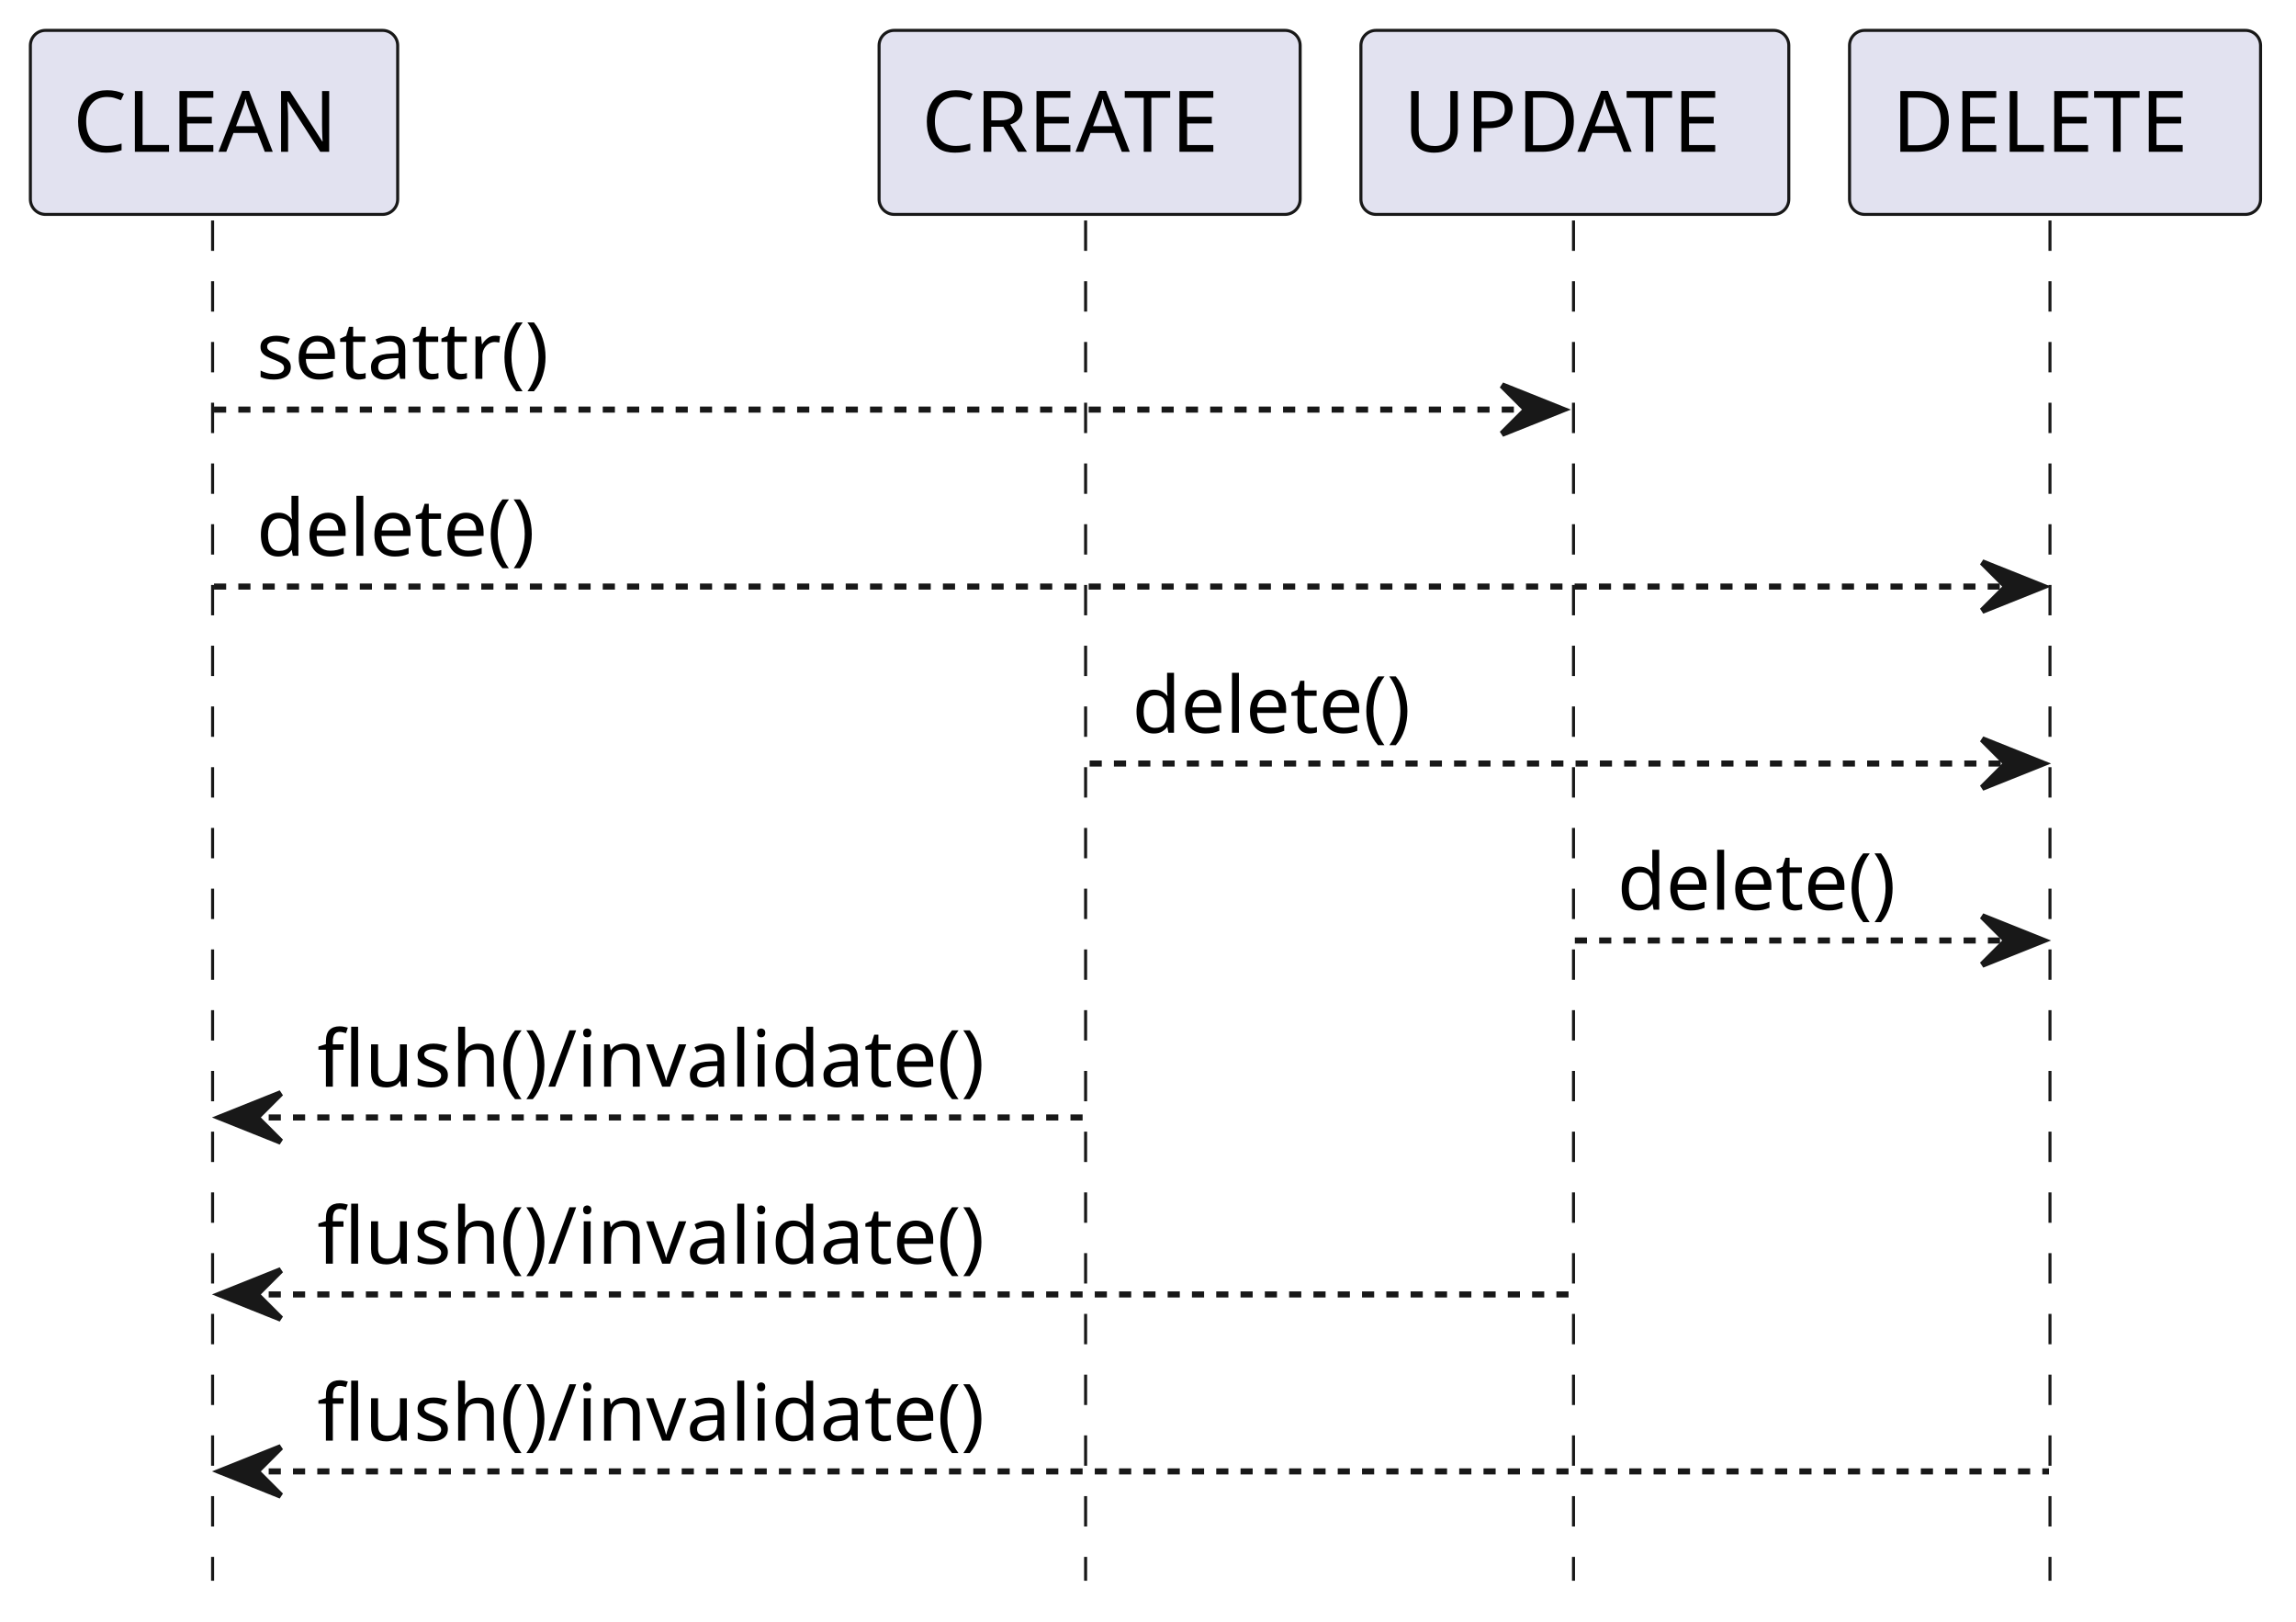
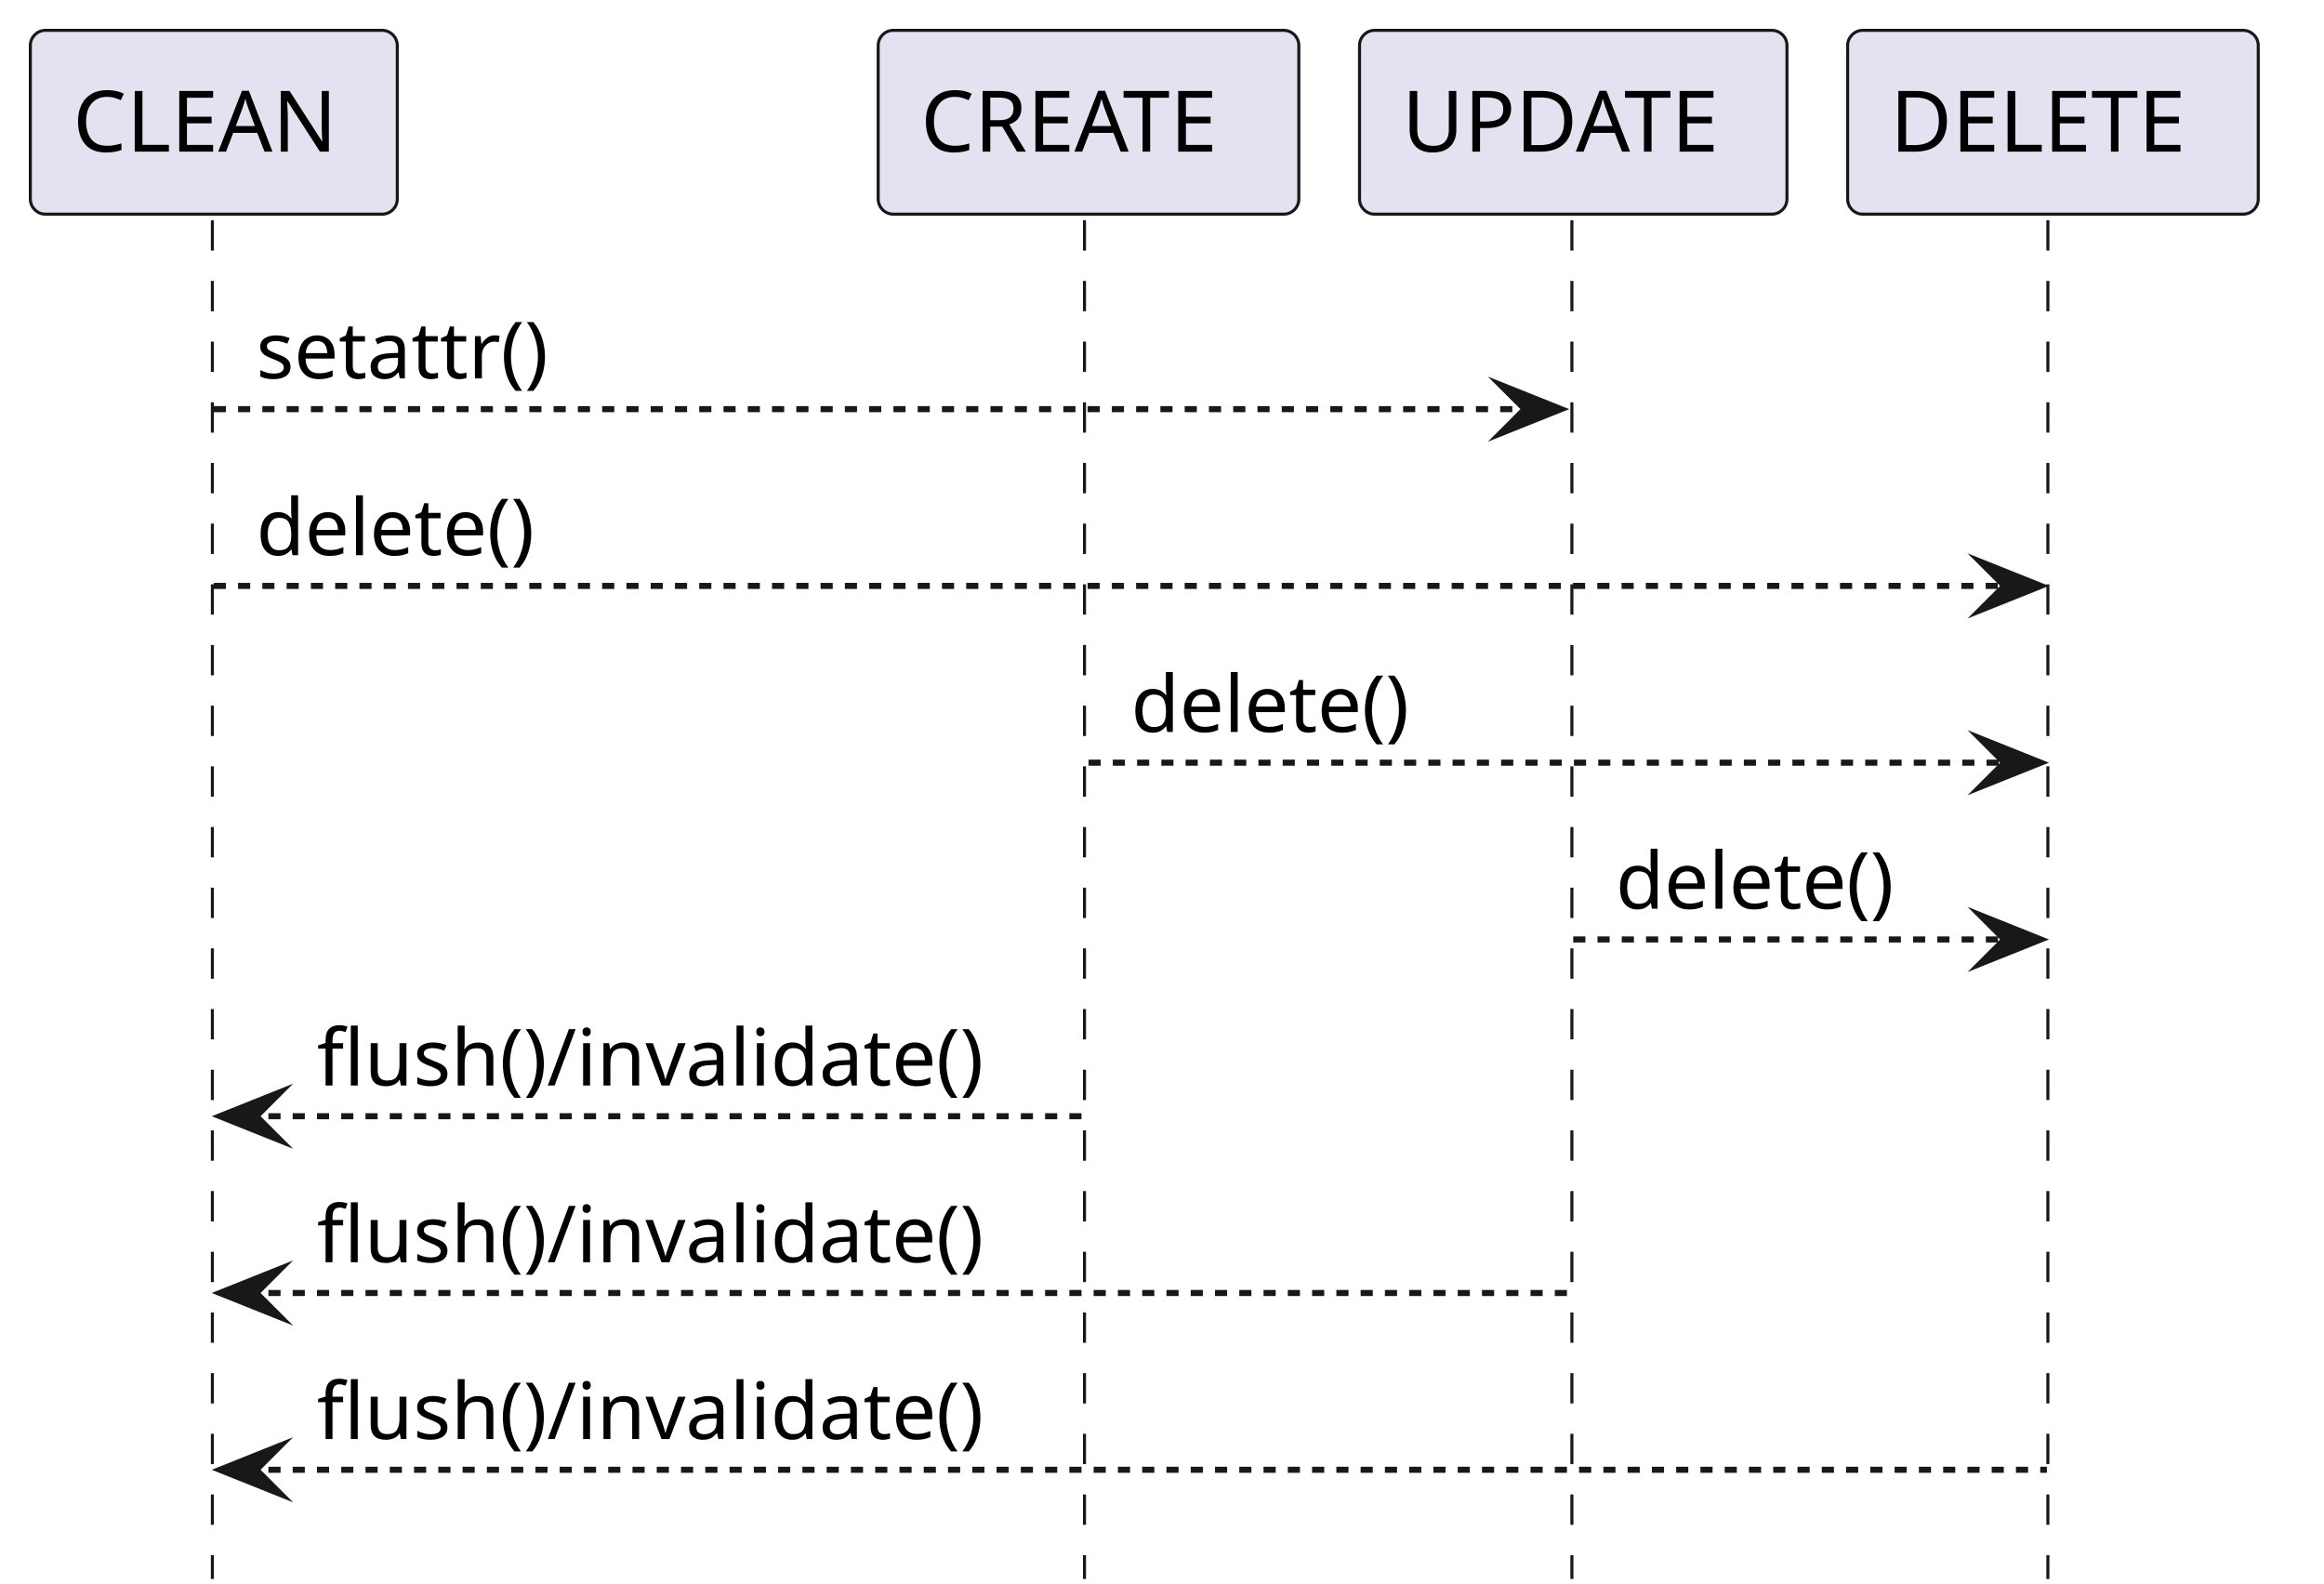
- <svg xmlns="http://www.w3.org/2000/svg" contentStyleType="text/css" height="267px" preserveAspectRatio="none" style="width:378px;height:267px;background:#FFFFFF;" version="1.1" viewBox="0 0 378 267" width="378px" zoomAndPan="magnify">
+ <svg xmlns="http://www.w3.org/2000/svg" contentStyleType="text/css" data-diagram-type="SEQUENCE" height="261px" preserveAspectRatio="none" style="width:383px;height:261px;background:#FFFFFF;" version="1.1" viewBox="0 0 383 261" width="383px" zoomAndPan="magnify">
  <defs />
  <g>
-     <line style="stroke:#181818;stroke-width:0.5;stroke-dasharray:5.0,5.0;" x1="35" x2="35" y1="36.297" y2="260.227" />
-     <line style="stroke:#181818;stroke-width:0.5;stroke-dasharray:5.0,5.0;" x1="178.728" x2="178.728" y1="36.297" y2="260.227" />
-     <line style="stroke:#181818;stroke-width:0.5;stroke-dasharray:5.0,5.0;" x1="259.052" x2="259.052" y1="36.297" y2="260.227" />
-     <line style="stroke:#181818;stroke-width:0.5;stroke-dasharray:5.0,5.0;" x1="337.496" x2="337.496" y1="36.297" y2="260.227" />
-     <rect fill="#E2E2F0" height="30.297" rx="2.5" ry="2.5" style="stroke:#181818;stroke-width:0.5;" width="60.471" x="5" y="5" />
-     <text fill="#000000" font-family="sans-serif" font-size="14" lengthAdjust="spacing" textLength="46.471" x="12" y="24.995">CLEAN</text>
-     <rect fill="#E2E2F0" height="30.297" rx="2.5" ry="2.5" style="stroke:#181818;stroke-width:0.5;" width="69.323" x="144.728" y="5" />
-     <text fill="#000000" font-family="sans-serif" font-size="14" lengthAdjust="spacing" textLength="55.323" x="151.728" y="24.995">CREATE</text>
-     <rect fill="#E2E2F0" height="30.297" rx="2.5" ry="2.5" style="stroke:#181818;stroke-width:0.5;" width="70.444" x="224.052" y="5" />
-     <text fill="#000000" font-family="sans-serif" font-size="14" lengthAdjust="spacing" textLength="56.444" x="231.052" y="24.995">UPDATE</text>
-     <rect fill="#E2E2F0" height="30.297" rx="2.5" ry="2.5" style="stroke:#181818;stroke-width:0.5;" width="67.669" x="304.496" y="5" />
-     <text fill="#000000" font-family="sans-serif" font-size="14" lengthAdjust="spacing" textLength="53.669" x="311.496" y="24.995">DELETE</text>
-     <polygon fill="#181818" points="247.274,63.43,257.274,67.43,247.274,71.43,251.274,67.43" style="stroke:#181818;stroke-width:1.0;" />
-     <line style="stroke:#181818;stroke-width:1.0;stroke-dasharray:2.0,2.0;" x1="35.235" x2="253.274" y1="67.43" y2="67.43" />
-     <text fill="#000000" font-family="sans-serif" font-size="13" lengthAdjust="spacing" textLength="53.517" x="42.235" y="62.364">setattr()</text>
-     <polygon fill="#181818" points="326.331,92.562,336.331,96.562,326.331,100.562,330.331,96.562" style="stroke:#181818;stroke-width:1.0;" />
-     <line style="stroke:#181818;stroke-width:1.0;stroke-dasharray:2.0,2.0;" x1="35.235" x2="332.331" y1="96.562" y2="96.562" />
-     <text fill="#000000" font-family="sans-serif" font-size="13" lengthAdjust="spacing" textLength="51.099" x="42.235" y="91.497">delete()</text>
-     <polygon fill="#181818" points="326.331,121.695,336.331,125.695,326.331,129.695,330.331,125.695" style="stroke:#181818;stroke-width:1.0;" />
-     <line style="stroke:#181818;stroke-width:1.0;stroke-dasharray:2.0,2.0;" x1="179.39" x2="332.331" y1="125.695" y2="125.695" />
-     <text fill="#000000" font-family="sans-serif" font-size="13" lengthAdjust="spacing" textLength="51.099" x="186.39" y="120.629">delete()</text>
-     <polygon fill="#181818" points="326.331,150.828,336.331,154.828,326.331,158.828,330.331,154.828" style="stroke:#181818;stroke-width:1.0;" />
-     <line style="stroke:#181818;stroke-width:1.0;stroke-dasharray:2.0,2.0;" x1="259.274" x2="332.331" y1="154.828" y2="154.828" />
-     <text fill="#000000" font-family="sans-serif" font-size="13" lengthAdjust="spacing" textLength="51.099" x="266.274" y="149.762">delete()</text>
-     <polygon fill="#181818" points="46.235,179.961,36.235,183.961,46.235,187.961,42.235,183.961" style="stroke:#181818;stroke-width:1.0;" />
-     <line style="stroke:#181818;stroke-width:1.0;stroke-dasharray:2.0,2.0;" x1="40.235" x2="178.39" y1="183.961" y2="183.961" />
-     <text fill="#000000" font-family="sans-serif" font-size="13" lengthAdjust="spacing" textLength="120.155" x="52.235" y="178.895">flush()/invalidate()</text>
-     <polygon fill="#181818" points="46.235,209.094,36.235,213.094,46.235,217.094,42.235,213.094" style="stroke:#181818;stroke-width:1.0;" />
-     <line style="stroke:#181818;stroke-width:1.0;stroke-dasharray:2.0,2.0;" x1="40.235" x2="258.274" y1="213.094" y2="213.094" />
-     <text fill="#000000" font-family="sans-serif" font-size="13" lengthAdjust="spacing" textLength="120.155" x="52.235" y="208.028">flush()/invalidate()</text>
-     <polygon fill="#181818" points="46.235,238.227,36.235,242.227,46.235,246.227,42.235,242.227" style="stroke:#181818;stroke-width:1.0;" />
-     <line style="stroke:#181818;stroke-width:1.0;stroke-dasharray:2.0,2.0;" x1="40.235" x2="337.331" y1="242.227" y2="242.227" />
-     <text fill="#000000" font-family="sans-serif" font-size="13" lengthAdjust="spacing" textLength="120.155" x="52.235" y="237.161">flush()/invalidate()</text>
+     <g class="participant-lifeline" data-entity-uid="part1" data-qualified-name="CLEAN" data-source-line="4" id="part1-lifeline">
+       <g>
+         <rect fill="#000000" fill-opacity="0" height="223.93" width="8" x="31.235" y="36.297" />
+         <line style="stroke:#181818;stroke-width:0.5;stroke-dasharray:5,5;" x1="35" x2="35" y1="36.297" y2="260.227" />
+       </g>
+     </g>
+     <g class="participant-lifeline" data-entity-uid="part2" data-qualified-name="CREATE" data-source-line="5" id="part2-lifeline">
+       <g>
+         <rect fill="#000000" fill-opacity="0" height="223.93" width="8" x="175.39" y="36.297" />
+         <line style="stroke:#181818;stroke-width:0.5;stroke-dasharray:5,5;" x1="178.728" x2="178.728" y1="36.297" y2="260.227" />
+       </g>
+     </g>
+     <g class="participant-lifeline" data-entity-uid="part3" data-qualified-name="UPDATE" data-source-line="6" id="part3-lifeline">
+       <g>
+         <rect fill="#000000" fill-opacity="0" height="223.93" width="8" x="255.274" y="36.297" />
+         <line style="stroke:#181818;stroke-width:0.5;stroke-dasharray:5,5;" x1="259.052" x2="259.052" y1="36.297" y2="260.227" />
+       </g>
+     </g>
+     <g class="participant-lifeline" data-entity-uid="part4" data-qualified-name="DELETE" data-source-line="7" id="part4-lifeline">
+       <g>
+         <rect fill="#000000" fill-opacity="0" height="223.93" width="8" x="334.331" y="36.297" />
+         <line style="stroke:#181818;stroke-width:0.5;stroke-dasharray:5,5;" x1="337.496" x2="337.496" y1="36.297" y2="260.227" />
+       </g>
+     </g>
+     <g class="participant participant-head" data-entity-uid="part1" data-qualified-name="CLEAN" data-source-line="4" id="part1-head">
+       <rect fill="#E2E2F0" height="30.297" rx="2.5" ry="2.5" style="stroke:#181818;stroke-width:0.5;" width="60.471" x="5" y="5" />
+       <text fill="#000000" font-family="sans-serif" font-size="14" lengthAdjust="spacing" textLength="46.471" x="12" y="24.995">CLEAN</text>
+     </g>
+     <g class="participant participant-head" data-entity-uid="part2" data-qualified-name="CREATE" data-source-line="5" id="part2-head">
+       <rect fill="#E2E2F0" height="30.297" rx="2.5" ry="2.5" style="stroke:#181818;stroke-width:0.5;" width="69.323" x="144.728" y="5" />
+       <text fill="#000000" font-family="sans-serif" font-size="14" lengthAdjust="spacing" textLength="55.323" x="151.728" y="24.995">CREATE</text>
+     </g>
+     <g class="participant participant-head" data-entity-uid="part3" data-qualified-name="UPDATE" data-source-line="6" id="part3-head">
+       <rect fill="#E2E2F0" height="30.297" rx="2.5" ry="2.5" style="stroke:#181818;stroke-width:0.5;" width="70.444" x="224.052" y="5" />
+       <text fill="#000000" font-family="sans-serif" font-size="14" lengthAdjust="spacing" textLength="56.444" x="231.052" y="24.995">UPDATE</text>
+     </g>
+     <g class="participant participant-head" data-entity-uid="part4" data-qualified-name="DELETE" data-source-line="7" id="part4-head">
+       <rect fill="#E2E2F0" height="30.297" rx="2.5" ry="2.5" style="stroke:#181818;stroke-width:0.5;" width="67.669" x="304.496" y="5" />
+       <text fill="#000000" font-family="sans-serif" font-size="14" lengthAdjust="spacing" textLength="53.669" x="311.496" y="24.995">DELETE</text>
+     </g>
+     <g class="message" data-entity-1="part1" data-entity-2="part3" data-source-line="9" id="msg1">
+       <polygon fill="#181818" points="247.274,63.43,257.274,67.43,247.274,71.43,251.274,67.43" style="stroke:#181818;stroke-width:1;stroke-linejoin:miter;stroke-miterlimit:10;" />
+       <line style="stroke:#181818;stroke-width:1;stroke-dasharray:2,2;" x1="35.235" x2="253.274" y1="67.43" y2="67.43" />
+       <text fill="#000000" font-family="sans-serif" font-size="13" lengthAdjust="spacing" textLength="53.517" x="42.235" y="62.364">setattr()</text>
+     </g>
+     <g class="message" data-entity-1="part1" data-entity-2="part4" data-source-line="10" id="msg2">
+       <polygon fill="#181818" points="326.331,92.562,336.331,96.562,326.331,100.562,330.331,96.562" style="stroke:#181818;stroke-width:1;stroke-linejoin:miter;stroke-miterlimit:10;" />
+       <line style="stroke:#181818;stroke-width:1;stroke-dasharray:2,2;" x1="35.235" x2="332.331" y1="96.562" y2="96.562" />
+       <text fill="#000000" font-family="sans-serif" font-size="13" lengthAdjust="spacing" textLength="51.099" x="42.235" y="91.497">delete()</text>
+     </g>
+     <g class="message" data-entity-1="part2" data-entity-2="part4" data-source-line="11" id="msg3">
+       <polygon fill="#181818" points="326.331,121.695,336.331,125.695,326.331,129.695,330.331,125.695" style="stroke:#181818;stroke-width:1;stroke-linejoin:miter;stroke-miterlimit:10;" />
+       <line style="stroke:#181818;stroke-width:1;stroke-dasharray:2,2;" x1="179.39" x2="332.331" y1="125.695" y2="125.695" />
+       <text fill="#000000" font-family="sans-serif" font-size="13" lengthAdjust="spacing" textLength="51.099" x="186.39" y="120.629">delete()</text>
+     </g>
+     <g class="message" data-entity-1="part3" data-entity-2="part4" data-source-line="12" id="msg4">
+       <polygon fill="#181818" points="326.331,150.828,336.331,154.828,326.331,158.828,330.331,154.828" style="stroke:#181818;stroke-width:1;stroke-linejoin:miter;stroke-miterlimit:10;" />
+       <line style="stroke:#181818;stroke-width:1;stroke-dasharray:2,2;" x1="259.274" x2="332.331" y1="154.828" y2="154.828" />
+       <text fill="#000000" font-family="sans-serif" font-size="13" lengthAdjust="spacing" textLength="51.099" x="266.274" y="149.762">delete()</text>
+     </g>
+     <g class="message" data-entity-1="part2" data-entity-2="part1" data-source-line="13" id="msg5">
+       <polygon fill="#181818" points="46.235,179.961,36.235,183.961,46.235,187.961,42.235,183.961" style="stroke:#181818;stroke-width:1;stroke-linejoin:miter;stroke-miterlimit:10;" />
+       <line style="stroke:#181818;stroke-width:1;stroke-dasharray:2,2;" x1="40.235" x2="178.39" y1="183.961" y2="183.961" />
+       <text fill="#000000" font-family="sans-serif" font-size="13" lengthAdjust="spacing" textLength="120.155" x="52.235" y="178.895">flush()/invalidate()</text>
+     </g>
+     <g class="message" data-entity-1="part3" data-entity-2="part1" data-source-line="14" id="msg6">
+       <polygon fill="#181818" points="46.235,209.094,36.235,213.094,46.235,217.094,42.235,213.094" style="stroke:#181818;stroke-width:1;stroke-linejoin:miter;stroke-miterlimit:10;" />
+       <line style="stroke:#181818;stroke-width:1;stroke-dasharray:2,2;" x1="40.235" x2="258.274" y1="213.094" y2="213.094" />
+       <text fill="#000000" font-family="sans-serif" font-size="13" lengthAdjust="spacing" textLength="120.155" x="52.235" y="208.028">flush()/invalidate()</text>
+     </g>
+     <g class="message" data-entity-1="part4" data-entity-2="part1" data-source-line="15" id="msg7">
+       <polygon fill="#181818" points="46.235,238.227,36.235,242.227,46.235,246.227,42.235,242.227" style="stroke:#181818;stroke-width:1;stroke-linejoin:miter;stroke-miterlimit:10;" />
+       <line style="stroke:#181818;stroke-width:1;stroke-dasharray:2,2;" x1="40.235" x2="337.331" y1="242.227" y2="242.227" />
+       <text fill="#000000" font-family="sans-serif" font-size="13" lengthAdjust="spacing" textLength="120.155" x="52.235" y="237.161">flush()/invalidate()</text>
+     </g>
  </g>
</svg>
